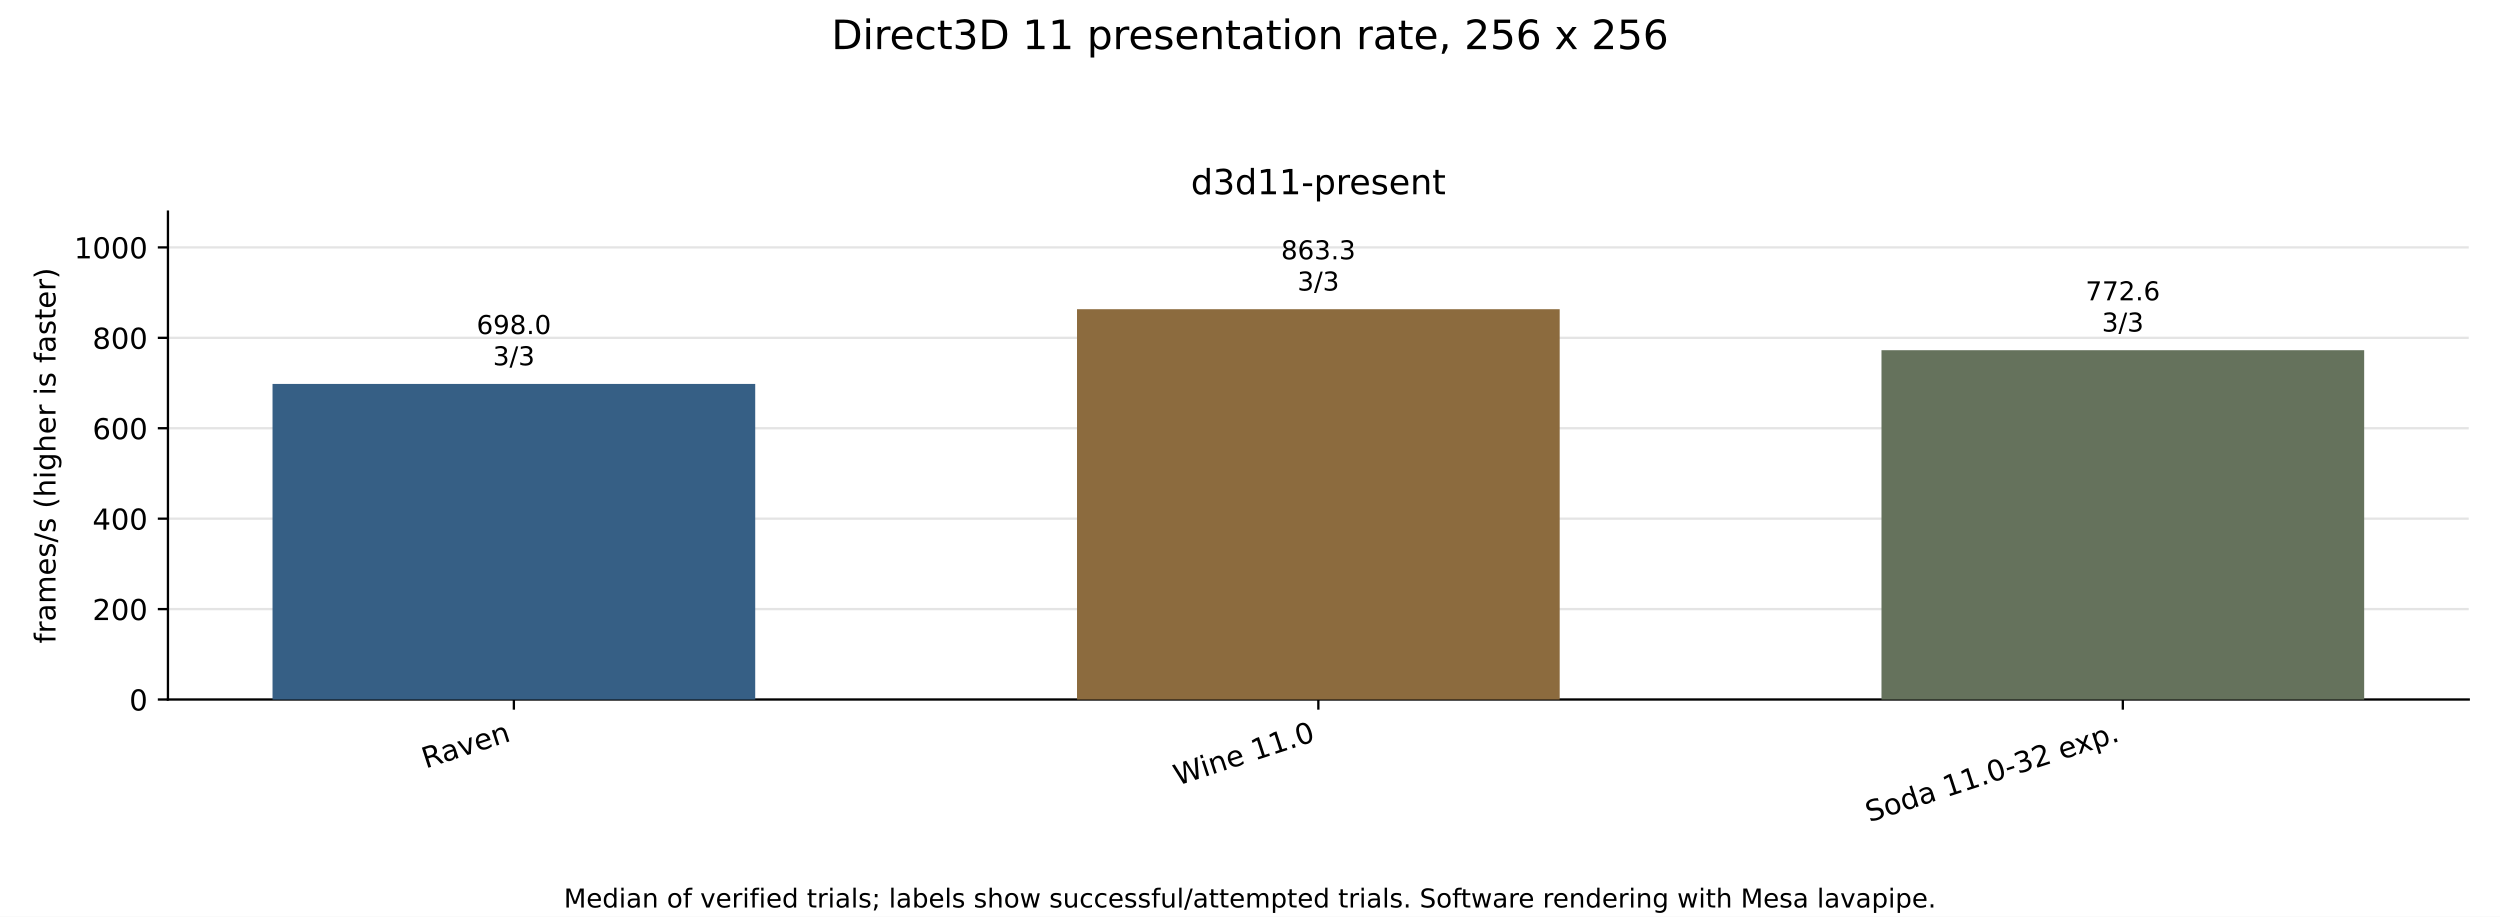
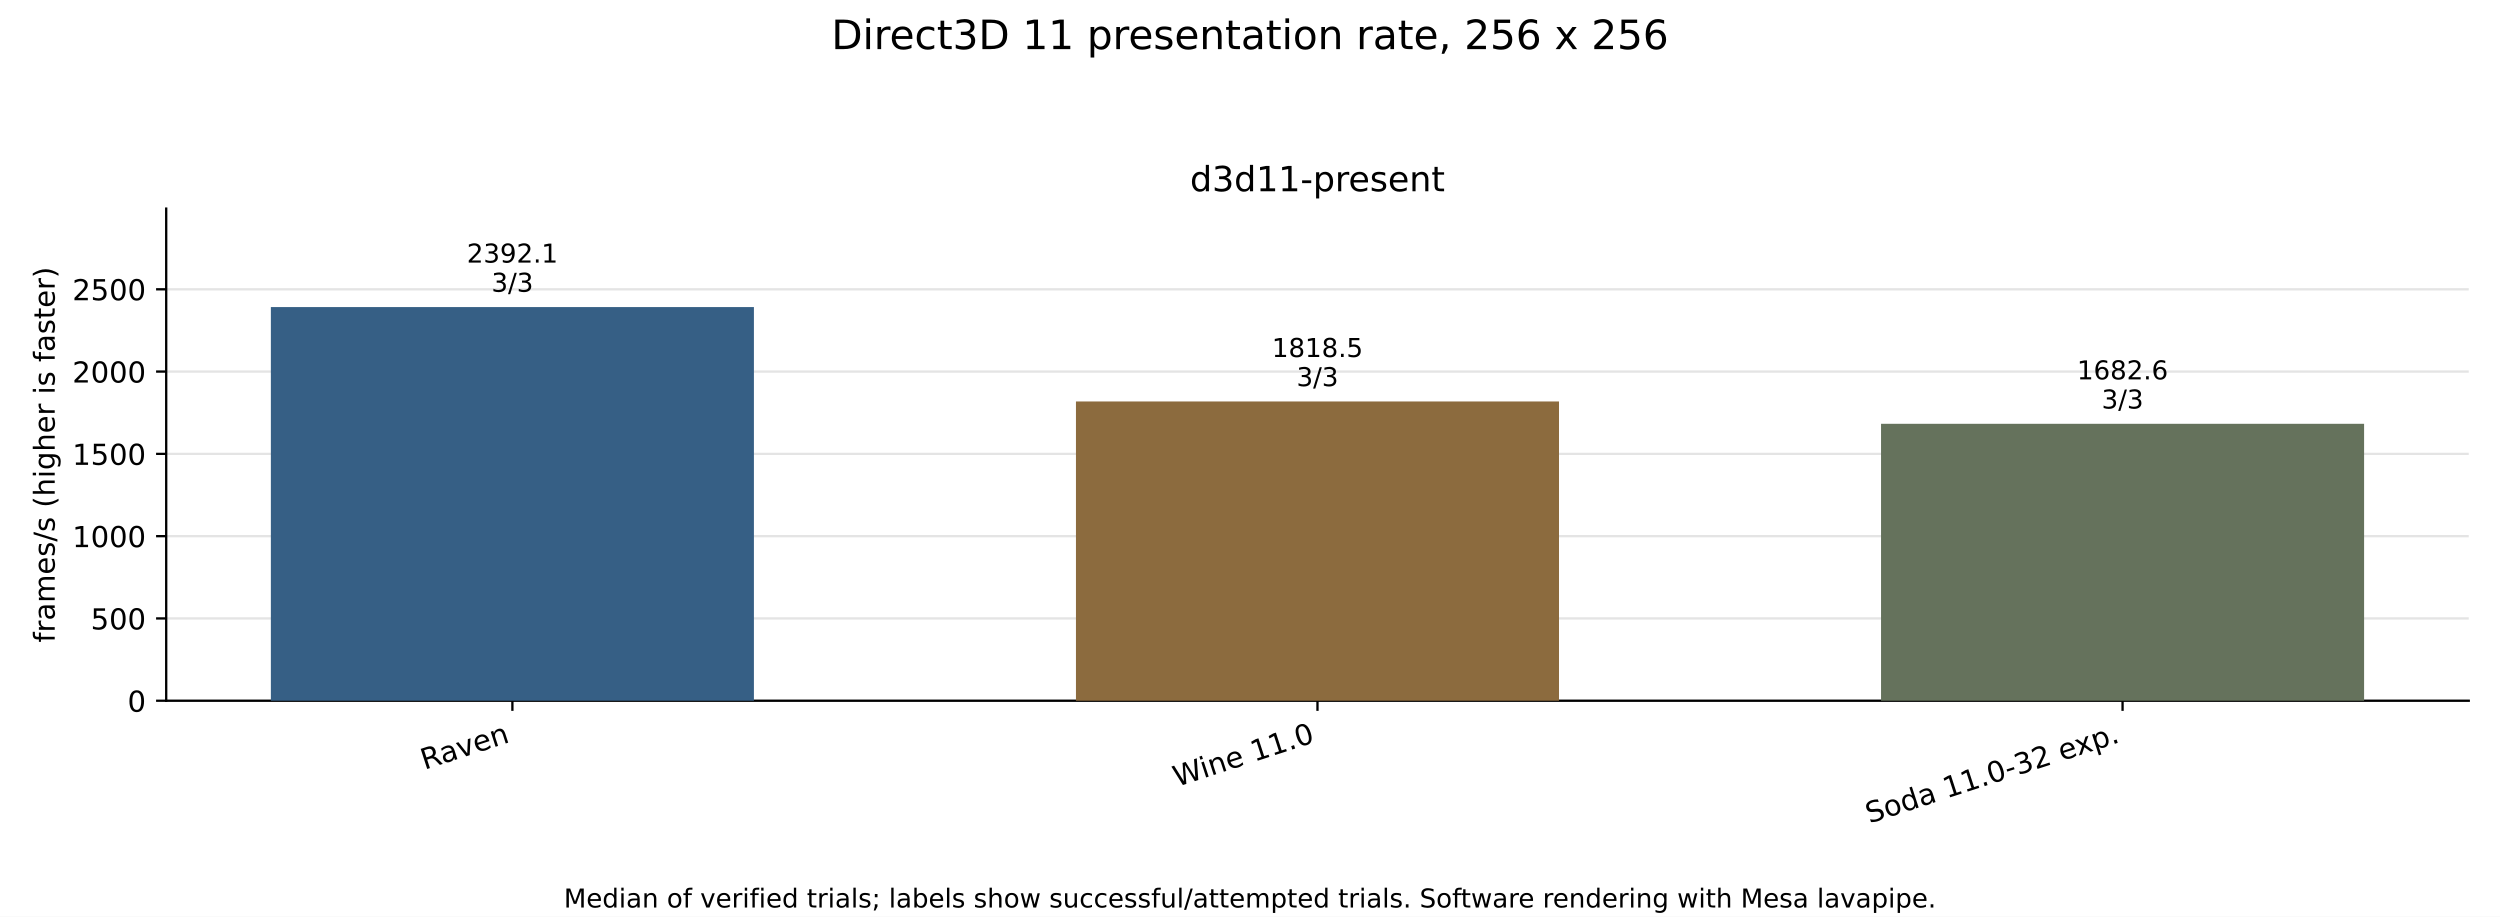
<svg xmlns="http://www.w3.org/2000/svg" xmlns:xlink="http://www.w3.org/1999/xlink" width="864pt" height="316.8pt" viewBox="0 0 864 316.8" version="1.1">
  <defs>
    <style type="text/css">*{stroke-linejoin: round; stroke-linecap: butt}</style>
  </defs>
  <g id="figure_1">
    <g id="patch_1">
      <path d="M 0 316.8  L 864 316.8  L 864 0  L 0 0  z " style="fill: #ffffff" />
    </g>
    <g id="axes_1">
      <g id="patch_2">
-         <path d="M 58.042 241.751  L 853.2 241.751  L 853.2 73.136  L 58.042 73.136  z " style="fill: #ffffff" />
+         <path d="M 57.44 242.177  L 853.2 242.177  L 853.2 72.096  L 57.44 72.096  z " style="fill: #ffffff" />
      </g>
      <g id="matplotlib.axis_1">
        <g id="xtick_1">
          <g id="line2d_1">
            <defs>
-               <path id="m4bc5976960" d="M 0 0  L 0 3.5  " style="stroke: #000000; stroke-width: 0.8" />
+               <path id="m3a3a376802" d="M 0 0  L 0 3.5  " style="stroke: #000000; stroke-width: 0.8" />
            </defs>
            <g>
-               <use xlink:href="#m4bc5976960" x="177.594" y="241.751" style="stroke: #000000; stroke-width: 0.8" />
+               <use xlink:href="#m3a3a376802" x="177.082" y="242.177" style="stroke: #000000; stroke-width: 0.8" />
            </g>
          </g>
          <g id="text_1">
-             <text style="font-size: 10px; font-family: 'DejaVu Sans'" transform="translate(147.1163 265.6389) rotate(-18)">Raven</text>
+             <text style="font-size: 10px; font-family: 'DejaVu Sans'" transform="translate(146.7087 266.0634) rotate(-18)">Raven</text>
          </g>
        </g>
        <g id="xtick_2">
          <g id="line2d_2">
            <g>
-               <use xlink:href="#m4bc5976960" x="455.621" y="241.751" style="stroke: #000000; stroke-width: 0.8" />
+               <use xlink:href="#m3a3a376802" x="455.32" y="242.177" style="stroke: #000000; stroke-width: 0.8" />
            </g>
          </g>
          <g id="text_2">
-             <text style="font-size: 10px; font-family: 'DejaVu Sans'" transform="translate(406.9649 271.5462) rotate(-18)">Wine 11.0</text>
+             <text style="font-size: 10px; font-family: 'DejaVu Sans'" transform="translate(406.7679 271.9699) rotate(-18)">Wine 11.0</text>
          </g>
        </g>
        <g id="xtick_3">
          <g id="line2d_3">
            <g>
-               <use xlink:href="#m4bc5976960" x="733.648" y="241.751" style="stroke: #000000; stroke-width: 0.8" />
+               <use xlink:href="#m3a3a376802" x="733.558" y="242.177" style="stroke: #000000; stroke-width: 0.8" />
            </g>
          </g>
          <g id="text_3">
-             <text style="font-size: 10px; font-family: 'DejaVu Sans'" transform="translate(646.0537 284.198) rotate(-18)">Soda 11.0-32 exp.</text>
+             <text style="font-size: 10px; font-family: 'DejaVu Sans'" transform="translate(646.0628 284.6232) rotate(-18)">Soda 11.0-32 exp.</text>
          </g>
        </g>
      </g>
      <g id="matplotlib.axis_2">
        <g id="ytick_1">
          <g id="line2d_4">
-             <path d="M 58.042 241.751  L 853.2 241.751  " clip-path="url(#pfed5b4152d)" style="fill: none; stroke: #e4e4e4; stroke-width: 0.8; stroke-linecap: square" />
+             <path d="M 57.44 242.177  L 853.2 242.177  " clip-path="url(#pb8c5bf41ff)" style="fill: none; stroke: #e4e4e4; stroke-width: 0.8; stroke-linecap: square" />
          </g>
          <g id="line2d_5">
            <defs>
-               <path id="m786495cb87" d="M 0 0  L -3.5 0  " style="stroke: #000000; stroke-width: 0.8" />
+               <path id="m9d352cde02" d="M 0 0  L -3.5 0  " style="stroke: #000000; stroke-width: 0.8" />
            </defs>
            <g>
-               <use xlink:href="#m786495cb87" x="58.042" y="241.751" style="stroke: #000000; stroke-width: 0.8" />
+               <use xlink:href="#m9d352cde02" x="57.44" y="242.177" style="stroke: #000000; stroke-width: 0.8" />
            </g>
          </g>
          <g id="text_4">
-             <text style="font-size: 10px; font-family: 'DejaVu Sans'; text-anchor: end" x="51.042" y="245.55" transform="rotate(-0 51.04234 245.5503)">0</text>
+             <text style="font-size: 10px; font-family: 'DejaVu Sans'; text-anchor: end" x="50.44" y="245.976" transform="rotate(-0 50.44 245.9759)">0</text>
          </g>
        </g>
        <g id="ytick_2">
          <g id="line2d_6">
-             <path d="M 58.042 210.501  L 853.2 210.501  " clip-path="url(#pfed5b4152d)" style="fill: none; stroke: #e4e4e4; stroke-width: 0.8; stroke-linecap: square" />
+             <path d="M 57.44 213.736  L 853.2 213.736  " clip-path="url(#pb8c5bf41ff)" style="fill: none; stroke: #e4e4e4; stroke-width: 0.8; stroke-linecap: square" />
          </g>
          <g id="line2d_7">
            <g>
-               <use xlink:href="#m786495cb87" x="58.042" y="210.501" style="stroke: #000000; stroke-width: 0.8" />
+               <use xlink:href="#m9d352cde02" x="57.44" y="213.736" style="stroke: #000000; stroke-width: 0.8" />
            </g>
          </g>
          <g id="text_5">
-             <text style="font-size: 10px; font-family: 'DejaVu Sans'; text-anchor: end" x="51.042" y="214.3" transform="rotate(-0 51.04234 214.3)">200</text>
+             <text style="font-size: 10px; font-family: 'DejaVu Sans'; text-anchor: end" x="50.44" y="217.535" transform="rotate(-0 50.44 217.5355)">500</text>
          </g>
        </g>
        <g id="ytick_3">
          <g id="line2d_8">
-             <path d="M 58.042 179.251  L 853.2 179.251  " clip-path="url(#pfed5b4152d)" style="fill: none; stroke: #e4e4e4; stroke-width: 0.8; stroke-linecap: square" />
+             <path d="M 57.44 185.296  L 853.2 185.296  " clip-path="url(#pb8c5bf41ff)" style="fill: none; stroke: #e4e4e4; stroke-width: 0.8; stroke-linecap: square" />
          </g>
          <g id="line2d_9">
            <g>
-               <use xlink:href="#m786495cb87" x="58.042" y="179.251" style="stroke: #000000; stroke-width: 0.8" />
+               <use xlink:href="#m9d352cde02" x="57.44" y="185.296" style="stroke: #000000; stroke-width: 0.8" />
            </g>
          </g>
          <g id="text_6">
-             <text style="font-size: 10px; font-family: 'DejaVu Sans'; text-anchor: end" x="51.042" y="183.05" transform="rotate(-0 51.04234 183.0497)">400</text>
+             <text style="font-size: 10px; font-family: 'DejaVu Sans'; text-anchor: end" x="50.44" y="189.095" transform="rotate(-0 50.44 189.095)">1000</text>
          </g>
        </g>
        <g id="ytick_4">
          <g id="line2d_10">
-             <path d="M 58.042 148.001  L 853.2 148.001  " clip-path="url(#pfed5b4152d)" style="fill: none; stroke: #e4e4e4; stroke-width: 0.8; stroke-linecap: square" />
+             <path d="M 57.44 156.855  L 853.2 156.855  " clip-path="url(#pb8c5bf41ff)" style="fill: none; stroke: #e4e4e4; stroke-width: 0.8; stroke-linecap: square" />
          </g>
          <g id="line2d_11">
            <g>
-               <use xlink:href="#m786495cb87" x="58.042" y="148.001" style="stroke: #000000; stroke-width: 0.8" />
+               <use xlink:href="#m9d352cde02" x="57.44" y="156.855" style="stroke: #000000; stroke-width: 0.8" />
            </g>
          </g>
          <g id="text_7">
-             <text style="font-size: 10px; font-family: 'DejaVu Sans'; text-anchor: end" x="51.042" y="151.799" transform="rotate(-0 51.04234 151.7994)">600</text>
+             <text style="font-size: 10px; font-family: 'DejaVu Sans'; text-anchor: end" x="50.44" y="160.655" transform="rotate(-0 50.44 160.6546)">1500</text>
          </g>
        </g>
        <g id="ytick_5">
          <g id="line2d_12">
-             <path d="M 58.042 116.75  L 853.2 116.75  " clip-path="url(#pfed5b4152d)" style="fill: none; stroke: #e4e4e4; stroke-width: 0.8; stroke-linecap: square" />
+             <path d="M 57.44 128.415  L 853.2 128.415  " clip-path="url(#pb8c5bf41ff)" style="fill: none; stroke: #e4e4e4; stroke-width: 0.8; stroke-linecap: square" />
          </g>
          <g id="line2d_13">
            <g>
-               <use xlink:href="#m786495cb87" x="58.042" y="116.75" style="stroke: #000000; stroke-width: 0.8" />
+               <use xlink:href="#m9d352cde02" x="57.44" y="128.415" style="stroke: #000000; stroke-width: 0.8" />
            </g>
          </g>
          <g id="text_8">
-             <text style="font-size: 10px; font-family: 'DejaVu Sans'; text-anchor: end" x="51.042" y="120.549" transform="rotate(-0 51.04234 120.5492)">800</text>
+             <text style="font-size: 10px; font-family: 'DejaVu Sans'; text-anchor: end" x="50.44" y="132.214" transform="rotate(-0 50.44 132.2142)">2000</text>
          </g>
        </g>
        <g id="ytick_6">
          <g id="line2d_14">
-             <path d="M 58.042 85.5  L 853.2 85.5  " clip-path="url(#pfed5b4152d)" style="fill: none; stroke: #e4e4e4; stroke-width: 0.8; stroke-linecap: square" />
+             <path d="M 57.44 99.975  L 853.2 99.975  " clip-path="url(#pb8c5bf41ff)" style="fill: none; stroke: #e4e4e4; stroke-width: 0.8; stroke-linecap: square" />
          </g>
          <g id="line2d_15">
            <g>
-               <use xlink:href="#m786495cb87" x="58.042" y="85.5" style="stroke: #000000; stroke-width: 0.8" />
+               <use xlink:href="#m9d352cde02" x="57.44" y="99.975" style="stroke: #000000; stroke-width: 0.8" />
            </g>
          </g>
          <g id="text_9">
-             <text style="font-size: 10px; font-family: 'DejaVu Sans'; text-anchor: end" x="51.042" y="89.299" transform="rotate(-0 51.04234 89.29886)">1000</text>
+             <text style="font-size: 10px; font-family: 'DejaVu Sans'; text-anchor: end" x="50.44" y="103.774" transform="rotate(-0 50.44 103.7738)">2500</text>
          </g>
        </g>
        <g id="text_10">
-           <text style="font-size: 10px; font-family: 'DejaVu Sans'; text-anchor: middle" x="19.19" y="157.444" transform="rotate(-90 19.19 157.4437)">frames/s (higher is faster)</text>
+           <text style="font-size: 10px; font-family: 'DejaVu Sans'; text-anchor: middle" x="18.91" y="157.136" transform="rotate(-90 18.91031 157.1363)">frames/s (higher is faster)</text>
        </g>
      </g>
      <g id="patch_3">
-         <path d="M 58.042 241.751  L 58.042 73.136  " style="fill: none; stroke: #000000; stroke-width: 0.8; stroke-linejoin: miter; stroke-linecap: square" />
+         <path d="M 57.44 242.177  L 57.44 72.096  " style="fill: none; stroke: #000000; stroke-width: 0.8; stroke-linejoin: miter; stroke-linecap: square" />
      </g>
      <g id="patch_4">
-         <path d="M 58.042 241.751  L 853.2 241.751  " style="fill: none; stroke: #000000; stroke-width: 0.8; stroke-linejoin: miter; stroke-linecap: square" />
+         <path d="M 57.44 242.177  L 853.2 242.177  " style="fill: none; stroke: #000000; stroke-width: 0.8; stroke-linejoin: miter; stroke-linecap: square" />
      </g>
      <g id="patch_5">
-         <path d="M 94.186 241.751  L 261.002 241.751  L 261.002 132.686  L 94.186 132.686  z " clip-path="url(#pfed5b4152d)" style="fill: #365f85" />
+         <path d="M 93.611 242.177  L 260.554 242.177  L 260.554 106.112  L 93.611 106.112  z " clip-path="url(#pb8c5bf41ff)" style="fill: #365f85" />
      </g>
      <g id="text_11">
-         <text style="font-size: 9px; font-family: 'DejaVu Sans'" transform="translate(164.7114 115.4492)">698.0</text>
-         <text style="font-size: 9px; font-family: 'DejaVu Sans'" transform="translate(170.3518 126.251)">3/3</text>
+         <text style="font-size: 9px; font-family: 'DejaVu Sans'" transform="translate(161.3365 90.76077)">2392.1</text>
+         <text style="font-size: 9px; font-family: 'DejaVu Sans'" transform="translate(169.84 100.8388)">3/3</text>
      </g>
      <g id="patch_6">
-         <path d="M 372.213 241.751  L 539.029 241.751  L 539.029 106.859  L 372.213 106.859  z " clip-path="url(#pfed5b4152d)" style="fill: #8c6b3e" />
+         <path d="M 371.849 242.177  L 538.791 242.177  L 538.791 138.738  L 371.849 138.738  z " clip-path="url(#pb8c5bf41ff)" style="fill: #8c6b3e" />
      </g>
      <g id="text_12">
-         <text style="font-size: 9px; font-family: 'DejaVu Sans'" transform="translate(442.7385 89.62204)">863.3</text>
-         <text style="font-size: 9px; font-family: 'DejaVu Sans'" transform="translate(448.379 100.4238)">3/3</text>
+         <text style="font-size: 9px; font-family: 'DejaVu Sans'" transform="translate(439.5742 123.3862)">1818.5</text>
+         <text style="font-size: 9px; font-family: 'DejaVu Sans'" transform="translate(448.0778 133.4643)">3/3</text>
      </g>
      <g id="patch_7">
-         <path d="M 650.24 241.751  L 817.056 241.751  L 817.056 121.033  L 650.24 121.033  z " clip-path="url(#pfed5b4152d)" style="fill: #65725c" />
+         <path d="M 650.086 242.177  L 817.029 242.177  L 817.029 146.469  L 650.086 146.469  z " clip-path="url(#pb8c5bf41ff)" style="fill: #65725c" />
      </g>
      <g id="text_13">
-         <text style="font-size: 9px; font-family: 'DejaVu Sans'" transform="translate(720.7657 103.7956)">772.6</text>
-         <text style="font-size: 9px; font-family: 'DejaVu Sans'" transform="translate(726.4061 114.5974)">3/3</text>
+         <text style="font-size: 9px; font-family: 'DejaVu Sans'" transform="translate(717.812 131.1172)">1682.6</text>
+         <text style="font-size: 9px; font-family: 'DejaVu Sans'" transform="translate(726.3156 141.1952)">3/3</text>
      </g>
      <g id="text_14">
-         <text style="font-size: 12px; font-family: 'DejaVu Sans'; text-anchor: middle" x="455.621" y="67.136" transform="rotate(-0 455.6212 67.136)">d3d11-present</text>
+         <text style="font-size: 12px; font-family: 'DejaVu Sans'; text-anchor: middle" x="455.32" y="66.096" transform="rotate(-0 455.32 66.096)">d3d11-present</text>
      </g>
    </g>
    <g id="text_15">
      <text style="font-size: 14px; font-family: 'DejaVu Sans'; text-anchor: middle" x="432" y="16.974" transform="rotate(-0 432 16.97381)">Direct3D 11 presentation rate, 256 x 256</text>
    </g>
    <g id="text_16">
      <text style="font-size: 9px; font-family: 'DejaVu Sans'; text-anchor: middle" x="432" y="313.632" transform="rotate(-0 432 313.632)">Median of verified trials; labels show successful/attempted trials. Software rendering with Mesa lavapipe.</text>
    </g>
  </g>
  <defs>
-     <clipPath id="pfed5b4152d">
-       <rect x="58.042" y="73.136" width="795.158" height="168.615" />
+     <clipPath id="pb8c5bf41ff">
+       <rect x="57.44" y="72.096" width="795.76" height="170.081" />
    </clipPath>
  </defs>
</svg>
